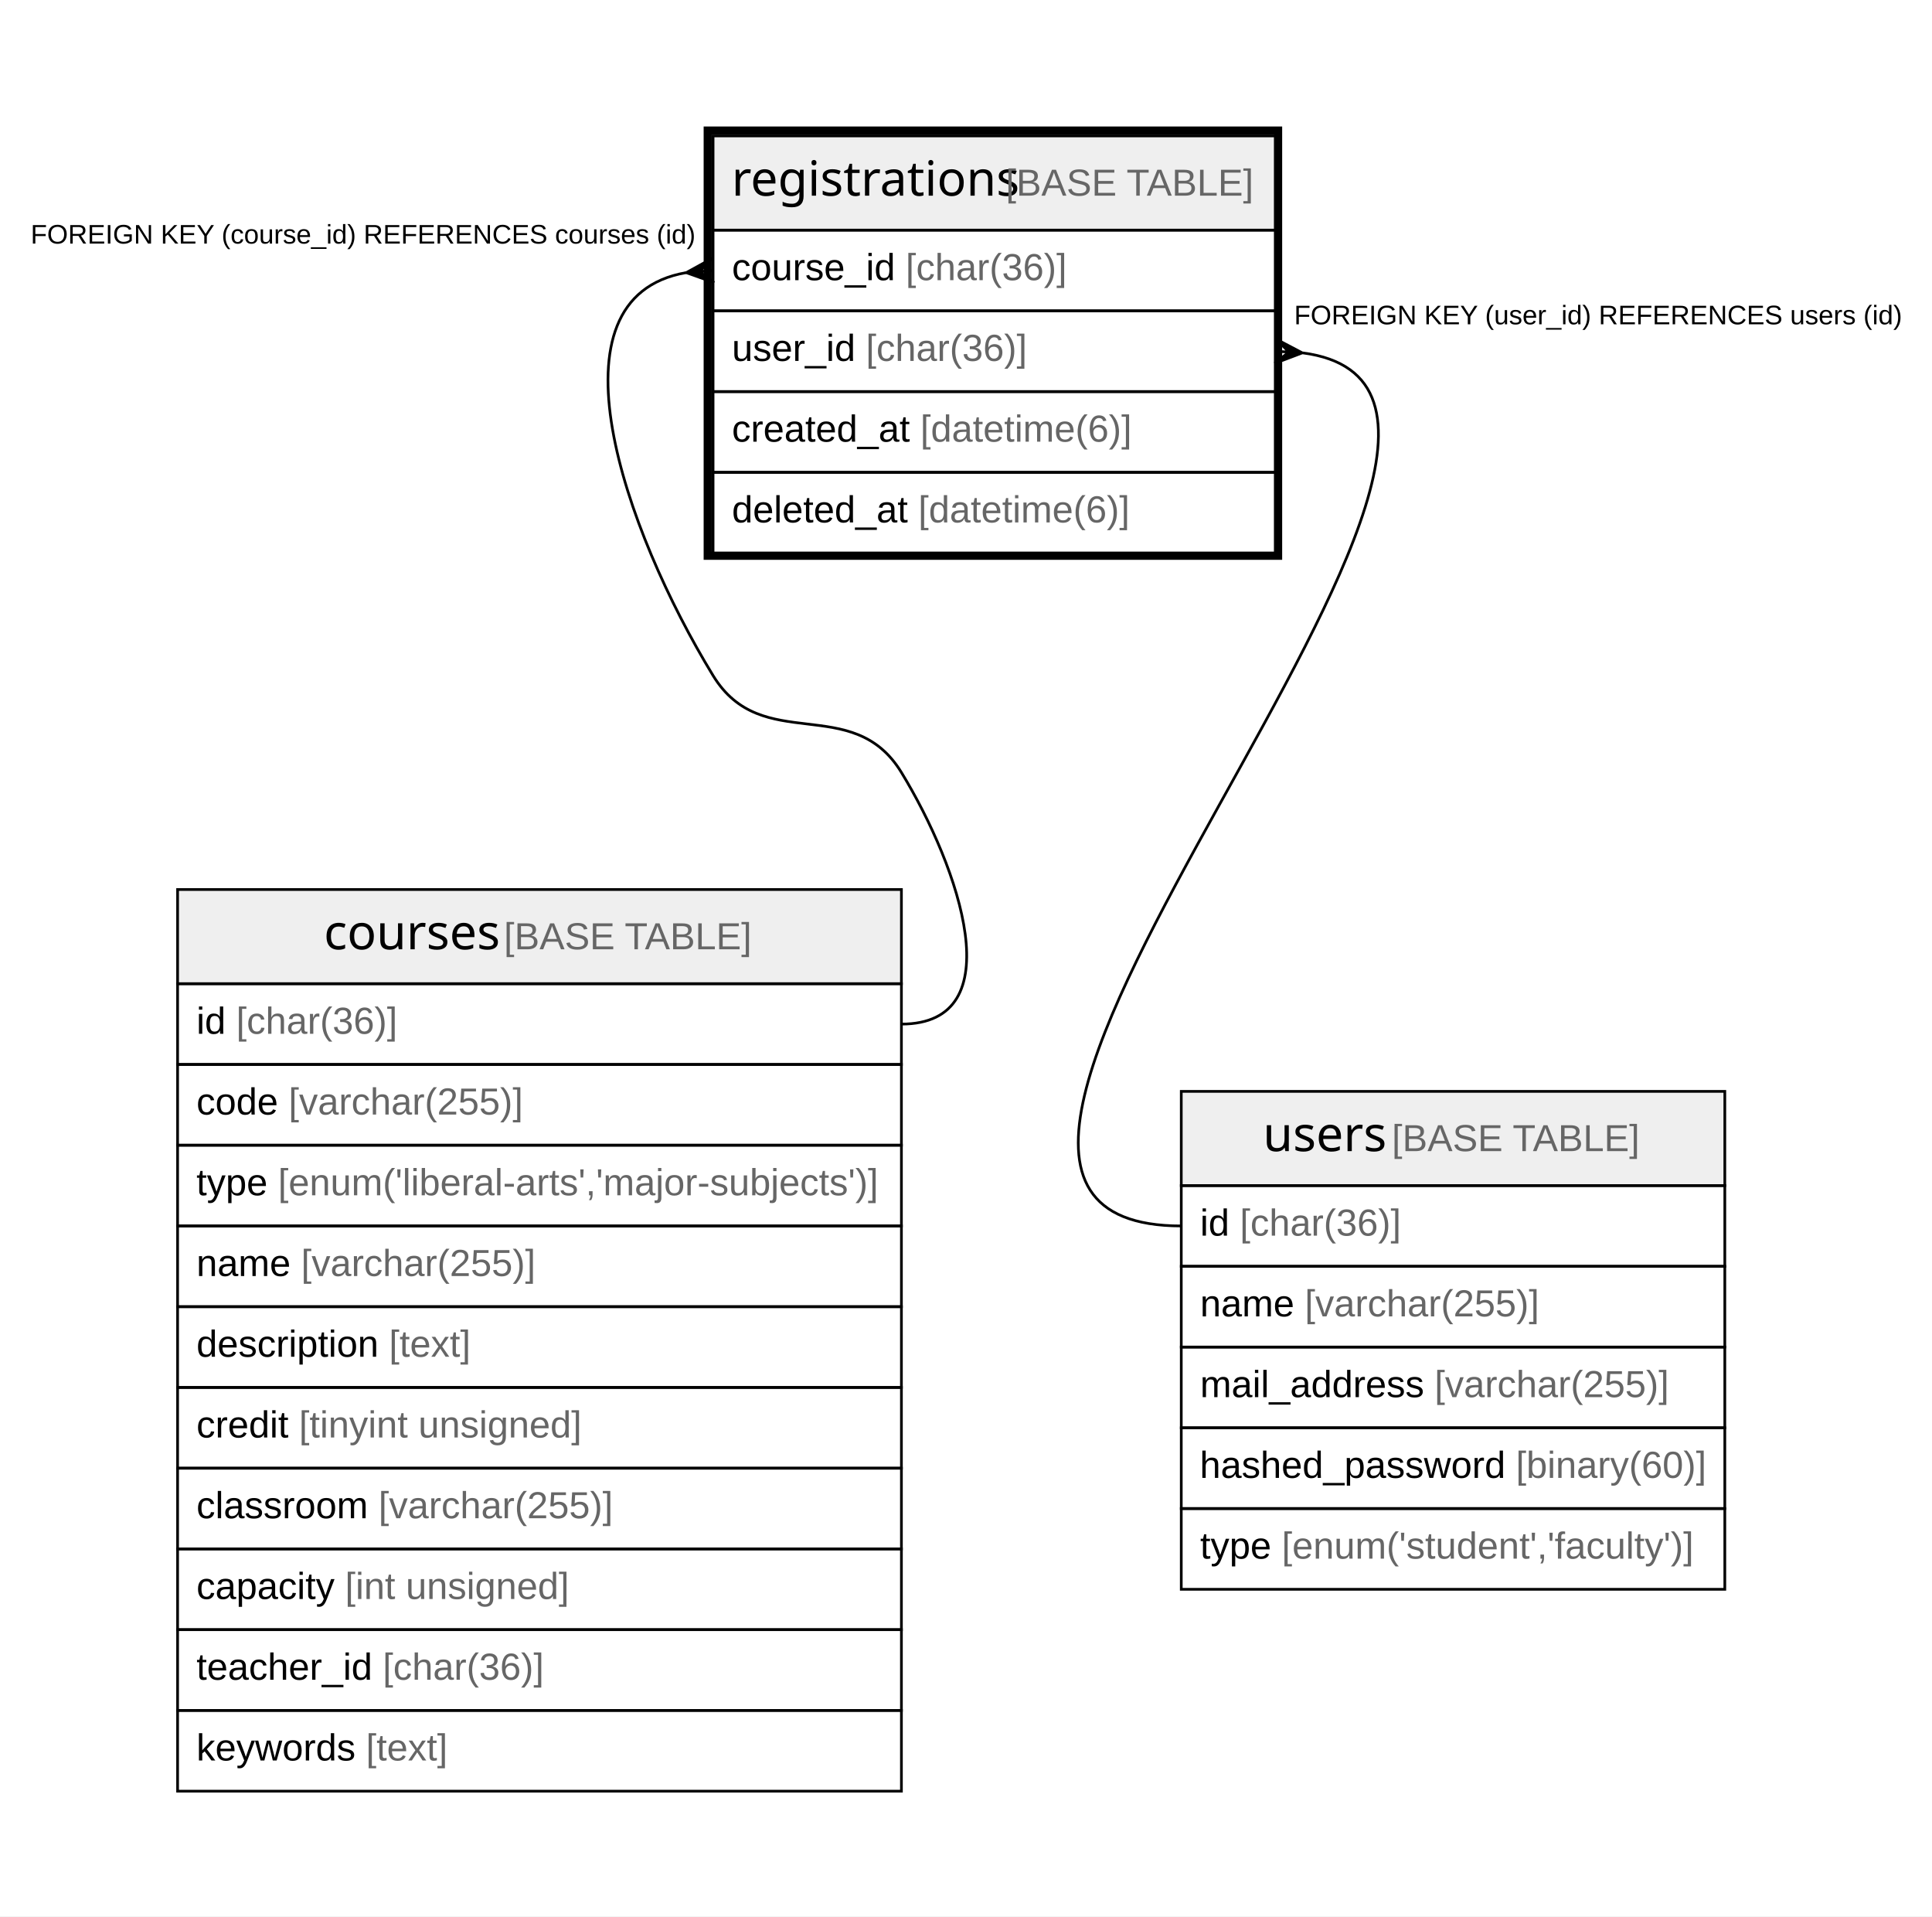
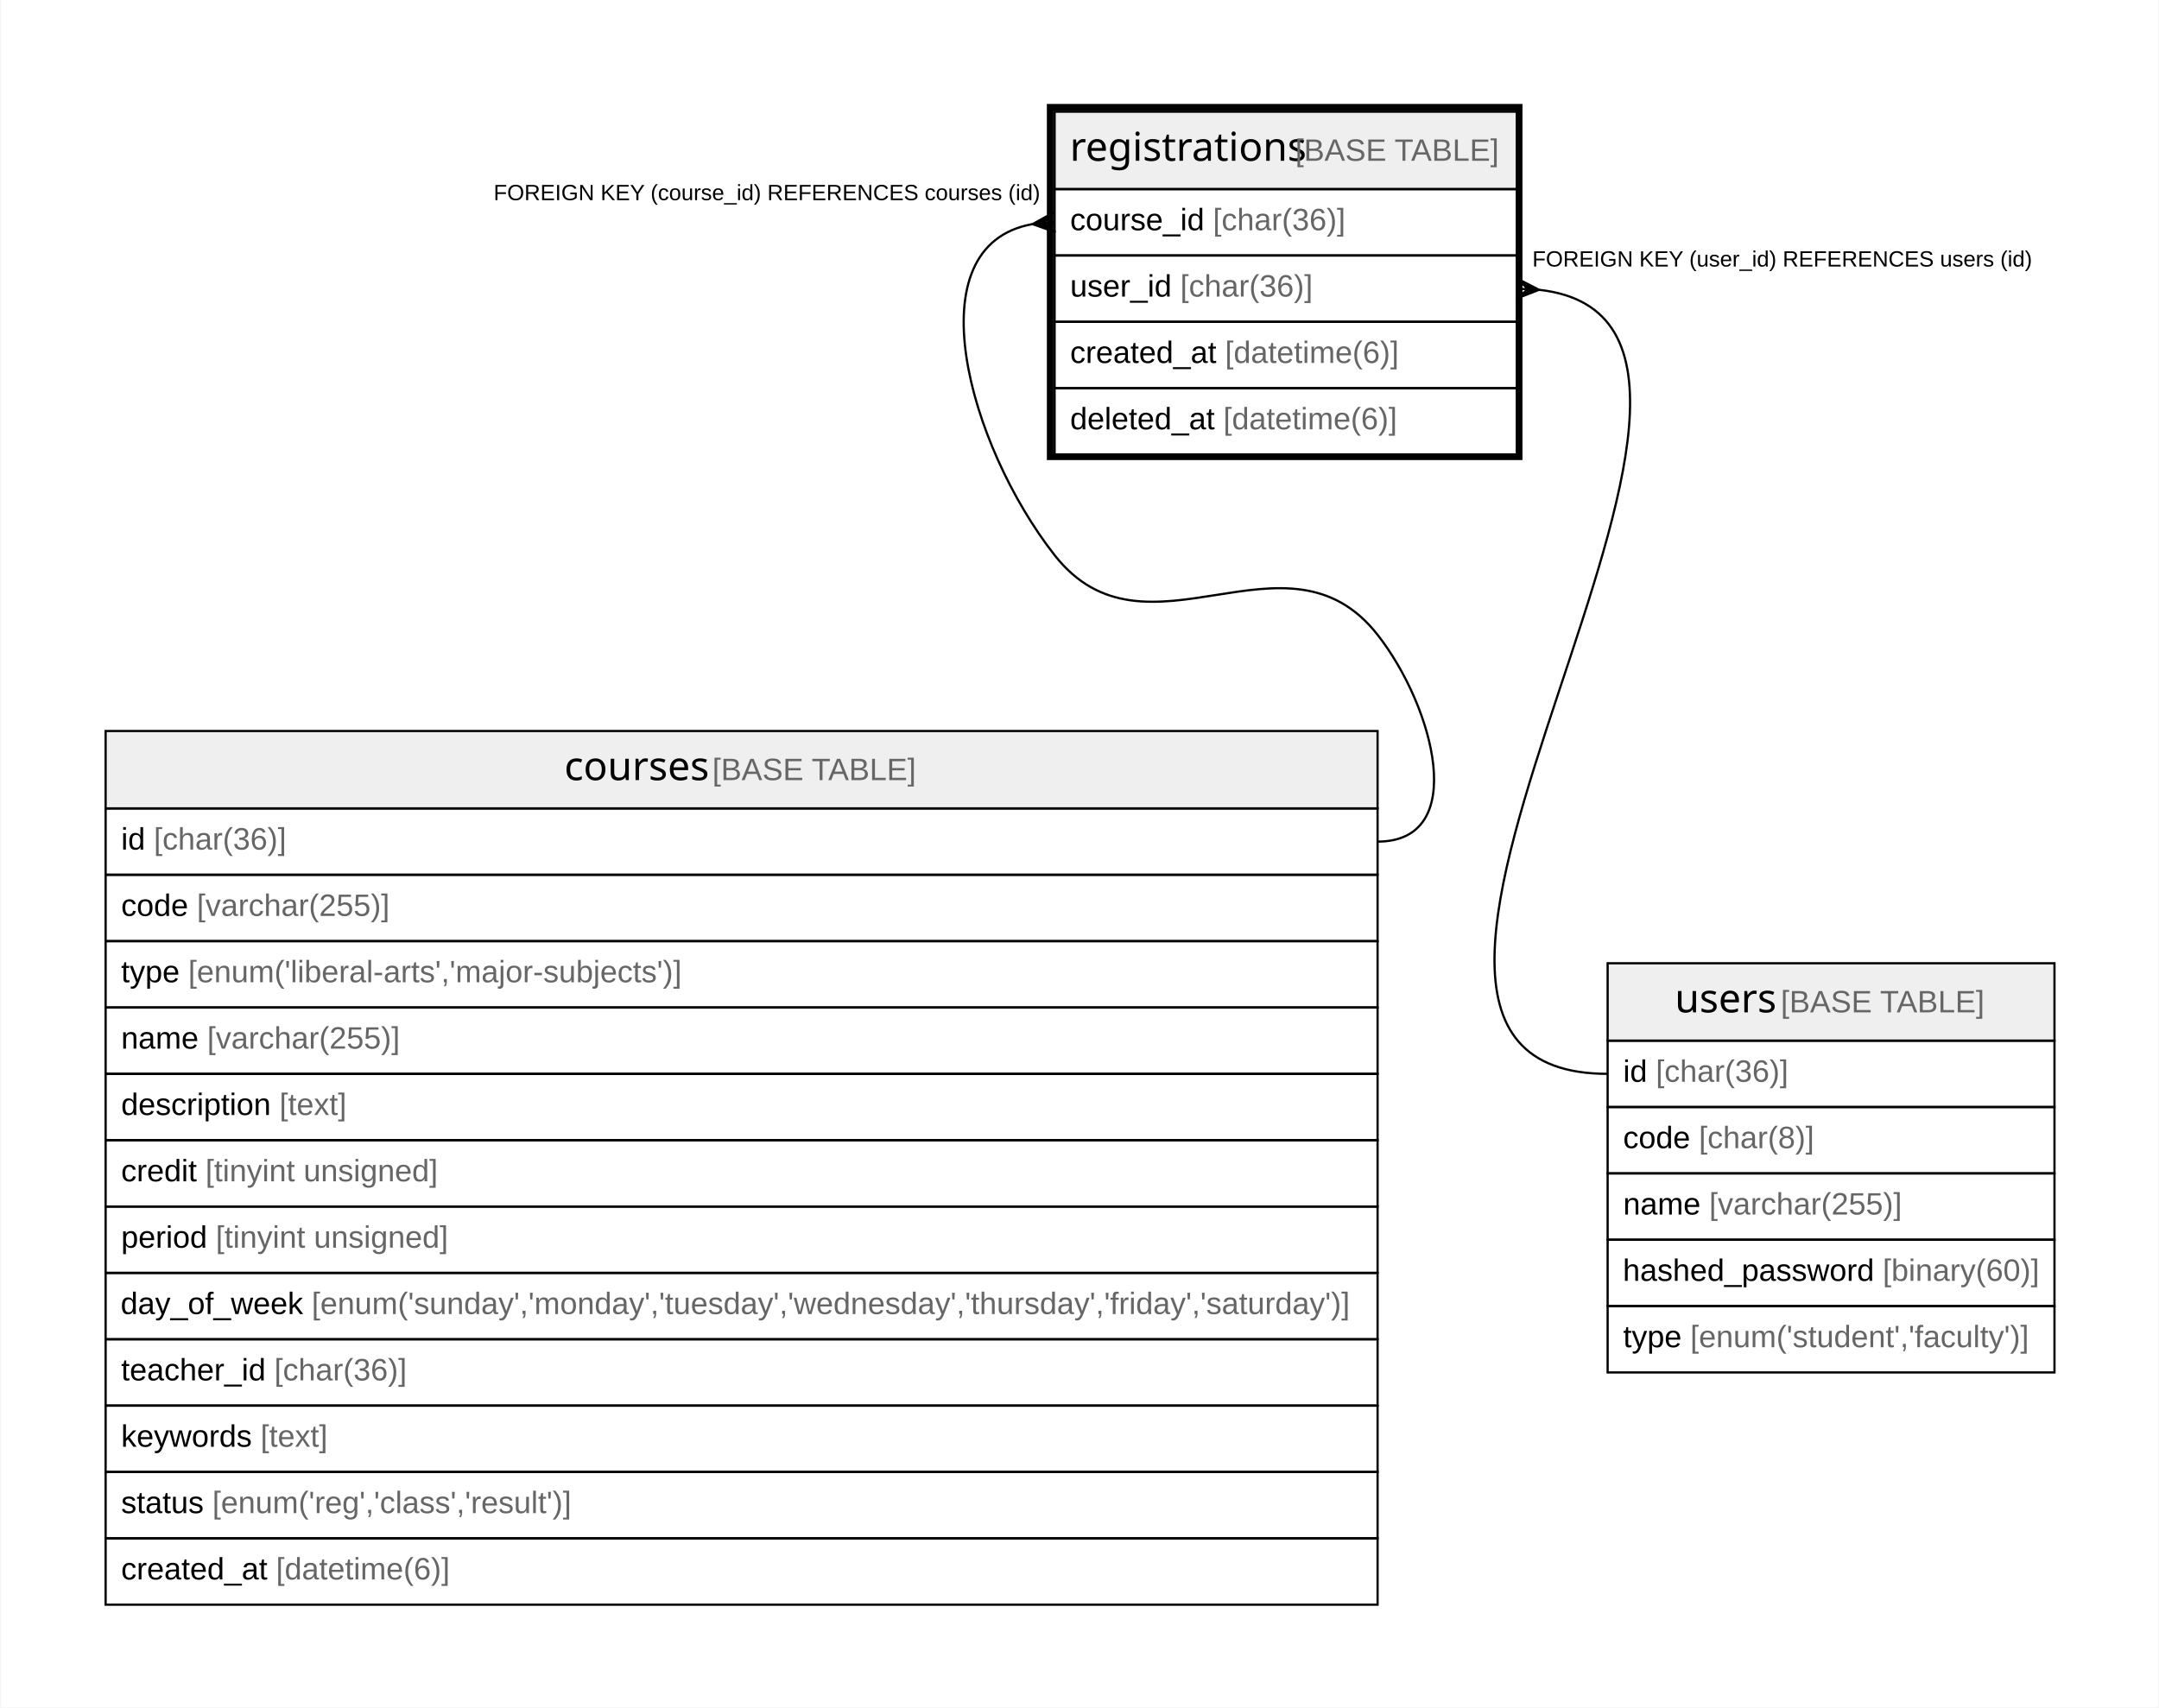
- <svg xmlns="http://www.w3.org/2000/svg" width="718pt" height="712pt" viewBox="0.00 0.00 718.00 712.00">
-   <g id="graph0" class="graph" transform="scale(1 1) rotate(0) translate(4 708)">
-     <polygon fill="#ffffff" stroke="transparent" points="-4,4 -4,-708 714,-708 714,4 -4,4" />
+ <svg xmlns="http://www.w3.org/2000/svg" width="976pt" height="772pt" viewBox="0.00 0.00 975.50 772.00">
+   <g id="graph0" class="graph" transform="scale(1 1) rotate(0) translate(4 768)">
+     <polygon fill="#ffffff" stroke="transparent" points="-4,4 -4,-768 971.5,-768 971.5,4 -4,4" />
    <g id="node1" class="node">
-       <polygon fill="#efefef" stroke="transparent" points="261,-622.5 261,-657.5 470,-657.5 470,-622.5 261,-622.5" />
-       <polygon fill="none" stroke="#000000" points="261,-622.5 261,-657.5 470,-657.5 470,-622.5 261,-622.5" />
-       <text text-anchor="start" x="267.869" y="-635.3" font-family="Arial Bold" font-size="18.00" fill="#000000">registrations</text>
-       <text text-anchor="start" x="365.877" y="-635.3" font-family="Arial" font-size="14.00" fill="#000000"> </text>
-       <text text-anchor="start" x="369.768" y="-635.3" font-family="Arial" font-size="14.00" fill="#666666">[BASE TABLE]</text>
-       <polygon fill="none" stroke="#000000" points="261,-592.5 261,-622.5 470,-622.5 470,-592.5 261,-592.5" />
-       <text text-anchor="start" x="268" y="-603.9" font-family="Arial" font-size="14.00" fill="#000000">course_id </text>
-       <text text-anchor="start" x="332.571" y="-603.9" font-family="Arial" font-size="14.00" fill="#666666">[char(36)]</text>
-       <polygon fill="none" stroke="#000000" points="261,-562.5 261,-592.5 470,-592.5 470,-562.5 261,-562.5" />
-       <text text-anchor="start" x="268" y="-573.9" font-family="Arial" font-size="14.00" fill="#000000">user_id </text>
-       <text text-anchor="start" x="317.788" y="-573.9" font-family="Arial" font-size="14.00" fill="#666666">[char(36)]</text>
-       <polygon fill="none" stroke="#000000" points="261,-532.5 261,-562.5 470,-562.5 470,-532.5 261,-532.5" />
-       <text text-anchor="start" x="268" y="-543.9" font-family="Arial" font-size="14.00" fill="#000000">created_at </text>
-       <text text-anchor="start" x="338.028" y="-543.9" font-family="Arial" font-size="14.00" fill="#666666">[datetime(6)]</text>
-       <polygon fill="none" stroke="#000000" points="261,-502.5 261,-532.5 470,-532.5 470,-502.5 261,-502.5" />
-       <text text-anchor="start" x="268" y="-513.9" font-family="Arial" font-size="14.00" fill="#000000">deleted_at </text>
-       <text text-anchor="start" x="337.257" y="-513.9" font-family="Arial" font-size="14.00" fill="#666666">[datetime(6)]</text>
-       <polygon fill="none" stroke="#000000" stroke-width="3" points="259,-501.5 259,-659.5 471,-659.5 471,-501.5 259,-501.5" />
+       <polygon fill="#efefef" stroke="transparent" points="472.5,-682.5 472.5,-717.5 681.5,-717.5 681.5,-682.5 472.5,-682.5" />
+       <polygon fill="none" stroke="#000000" points="472.5,-682.5 472.5,-717.5 681.5,-717.5 681.5,-682.5 472.5,-682.5" />
+       <text text-anchor="start" x="479.369" y="-695.3" font-family="Arial Bold" font-size="18.00" fill="#000000">registrations</text>
+       <text text-anchor="start" x="577.377" y="-695.3" font-family="Arial" font-size="14.00" fill="#000000"> </text>
+       <text text-anchor="start" x="581.268" y="-695.3" font-family="Arial" font-size="14.00" fill="#666666">[BASE TABLE]</text>
+       <polygon fill="none" stroke="#000000" points="472.5,-652.5 472.5,-682.5 681.5,-682.5 681.5,-652.5 472.5,-652.5" />
+       <text text-anchor="start" x="479.5" y="-663.9" font-family="Arial" font-size="14.00" fill="#000000">course_id </text>
+       <text text-anchor="start" x="544.071" y="-663.9" font-family="Arial" font-size="14.00" fill="#666666">[char(36)]</text>
+       <polygon fill="none" stroke="#000000" points="472.5,-622.5 472.5,-652.5 681.5,-652.5 681.5,-622.5 472.5,-622.5" />
+       <text text-anchor="start" x="479.5" y="-633.9" font-family="Arial" font-size="14.00" fill="#000000">user_id </text>
+       <text text-anchor="start" x="529.288" y="-633.9" font-family="Arial" font-size="14.00" fill="#666666">[char(36)]</text>
+       <polygon fill="none" stroke="#000000" points="472.5,-592.5 472.5,-622.5 681.5,-622.5 681.5,-592.5 472.5,-592.5" />
+       <text text-anchor="start" x="479.5" y="-603.9" font-family="Arial" font-size="14.00" fill="#000000">created_at </text>
+       <text text-anchor="start" x="549.528" y="-603.9" font-family="Arial" font-size="14.00" fill="#666666">[datetime(6)]</text>
+       <polygon fill="none" stroke="#000000" points="472.5,-562.5 472.5,-592.5 681.5,-592.5 681.5,-562.5 472.5,-562.5" />
+       <text text-anchor="start" x="479.5" y="-573.9" font-family="Arial" font-size="14.00" fill="#000000">deleted_at </text>
+       <text text-anchor="start" x="548.757" y="-573.9" font-family="Arial" font-size="14.00" fill="#666666">[datetime(6)]</text>
+       <polygon fill="none" stroke="#000000" stroke-width="3" points="470.5,-561.5 470.5,-719.5 682.5,-719.5 682.5,-561.5 470.5,-561.5" />
    </g>
    <g id="node2" class="node">
-       <polygon fill="#efefef" stroke="transparent" points="62,-342.5 62,-377.5 331,-377.5 331,-342.5 62,-342.5" />
-       <polygon fill="none" stroke="#000000" points="62,-342.5 62,-377.5 331,-377.5 331,-342.5 62,-342.5" />
-       <text text-anchor="start" x="116.368" y="-355.3" font-family="Arial Bold" font-size="18.00" fill="#000000">courses</text>
-       <text text-anchor="start" x="179.379" y="-355.3" font-family="Arial" font-size="14.00" fill="#000000"> </text>
-       <text text-anchor="start" x="183.269" y="-355.3" font-family="Arial" font-size="14.00" fill="#666666">[BASE TABLE]</text>
-       <polygon fill="none" stroke="#000000" points="62,-312.5 62,-342.5 331,-342.5 331,-312.5 62,-312.5" />
-       <text text-anchor="start" x="69" y="-323.9" font-family="Arial" font-size="14.00" fill="#000000">id </text>
-       <text text-anchor="start" x="83.78" y="-323.9" font-family="Arial" font-size="14.00" fill="#666666">[char(36)]</text>
-       <polygon fill="none" stroke="#000000" points="62,-282.5 62,-312.5 331,-312.5 331,-282.5 62,-282.5" />
-       <text text-anchor="start" x="69" y="-293.9" font-family="Arial" font-size="14.00" fill="#000000">code </text>
-       <text text-anchor="start" x="103.238" y="-293.9" font-family="Arial" font-size="14.00" fill="#666666">[varchar(255)]</text>
-       <polygon fill="none" stroke="#000000" points="62,-252.5 62,-282.5 331,-282.5 331,-252.5 62,-252.5" />
-       <text text-anchor="start" x="68.98" y="-263.9" font-family="Arial" font-size="14.00" fill="#000000">type </text>
-       <text text-anchor="start" x="99.327" y="-263.9" font-family="Arial" font-size="14.00" fill="#666666">[enum('liberal-arts','major-subjects')]</text>
-       <polygon fill="none" stroke="#000000" points="62,-222.5 62,-252.5 331,-252.5 331,-222.5 62,-222.5" />
-       <text text-anchor="start" x="69" y="-233.9" font-family="Arial" font-size="14.00" fill="#000000">name </text>
-       <text text-anchor="start" x="107.899" y="-233.9" font-family="Arial" font-size="14.00" fill="#666666">[varchar(255)]</text>
-       <polygon fill="none" stroke="#000000" points="62,-192.5 62,-222.5 331,-222.5 331,-192.5 62,-192.5" />
-       <text text-anchor="start" x="69" y="-203.9" font-family="Arial" font-size="14.00" fill="#000000">description </text>
-       <text text-anchor="start" x="140.568" y="-203.9" font-family="Arial" font-size="14.00" fill="#666666">[text]</text>
-       <polygon fill="none" stroke="#000000" points="62,-162.5 62,-192.5 331,-192.5 331,-162.5 62,-162.5" />
-       <text text-anchor="start" x="69" y="-173.9" font-family="Arial" font-size="14.00" fill="#000000">credit </text>
-       <text text-anchor="start" x="107.114" y="-173.9" font-family="Arial" font-size="14.00" fill="#666666">[tinyint unsigned]</text>
-       <polygon fill="none" stroke="#000000" points="62,-132.5 62,-162.5 331,-162.5 331,-132.5 62,-132.5" />
-       <text text-anchor="start" x="69" y="-143.9" font-family="Arial" font-size="14.00" fill="#000000">classroom </text>
-       <text text-anchor="start" x="136.666" y="-143.9" font-family="Arial" font-size="14.00" fill="#666666">[varchar(255)]</text>
-       <polygon fill="none" stroke="#000000" points="62,-102.5 62,-132.5 331,-132.5 331,-102.5 62,-102.5" />
-       <text text-anchor="start" x="69" y="-113.9" font-family="Arial" font-size="14.00" fill="#000000">capacity </text>
-       <text text-anchor="start" x="124.236" y="-113.9" font-family="Arial" font-size="14.00" fill="#666666">[int unsigned]</text>
-       <polygon fill="none" stroke="#000000" points="62,-72.5 62,-102.5 331,-102.5 331,-72.5 62,-72.5" />
-       <text text-anchor="start" x="69" y="-83.9" font-family="Arial" font-size="14.00" fill="#000000">teacher_id </text>
-       <text text-anchor="start" x="138.244" y="-83.9" font-family="Arial" font-size="14.00" fill="#666666">[char(36)]</text>
-       <polygon fill="none" stroke="#000000" points="62,-42.5 62,-72.5 331,-72.5 331,-42.5 62,-42.5" />
-       <text text-anchor="start" x="69" y="-53.9" font-family="Arial" font-size="14.00" fill="#000000">keywords </text>
-       <text text-anchor="start" x="132.006" y="-53.9" font-family="Arial" font-size="14.00" fill="#666666">[text]</text>
+       <polygon fill="#efefef" stroke="transparent" points="43.5,-402.5 43.5,-437.5 618.5,-437.5 618.5,-402.5 43.5,-402.5" />
+       <polygon fill="none" stroke="#000000" points="43.5,-402.5 43.5,-437.5 618.5,-437.5 618.5,-402.5 43.5,-402.5" />
+       <text text-anchor="start" x="250.868" y="-415.3" font-family="Arial Bold" font-size="18.00" fill="#000000">courses</text>
+       <text text-anchor="start" x="313.878" y="-415.3" font-family="Arial" font-size="14.00" fill="#000000"> </text>
+       <text text-anchor="start" x="317.769" y="-415.3" font-family="Arial" font-size="14.00" fill="#666666">[BASE TABLE]</text>
+       <polygon fill="none" stroke="#000000" points="43.5,-372.5 43.5,-402.5 618.5,-402.5 618.5,-372.5 43.5,-372.5" />
+       <text text-anchor="start" x="50.5" y="-383.9" font-family="Arial" font-size="14.00" fill="#000000">id </text>
+       <text text-anchor="start" x="65.28" y="-383.9" font-family="Arial" font-size="14.00" fill="#666666">[char(36)]</text>
+       <polygon fill="none" stroke="#000000" points="43.5,-342.5 43.5,-372.5 618.5,-372.5 618.5,-342.5 43.5,-342.5" />
+       <text text-anchor="start" x="50.5" y="-353.9" font-family="Arial" font-size="14.00" fill="#000000">code </text>
+       <text text-anchor="start" x="84.738" y="-353.9" font-family="Arial" font-size="14.00" fill="#666666">[varchar(255)]</text>
+       <polygon fill="none" stroke="#000000" points="43.5,-312.5 43.5,-342.5 618.5,-342.5 618.5,-312.5 43.5,-312.5" />
+       <text text-anchor="start" x="50.5" y="-323.9" font-family="Arial" font-size="14.00" fill="#000000">type </text>
+       <text text-anchor="start" x="80.846" y="-323.9" font-family="Arial" font-size="14.00" fill="#666666">[enum('liberal-arts','major-subjects')]</text>
+       <polygon fill="none" stroke="#000000" points="43.5,-282.5 43.5,-312.5 618.5,-312.5 618.5,-282.5 43.5,-282.5" />
+       <text text-anchor="start" x="50.5" y="-293.9" font-family="Arial" font-size="14.00" fill="#000000">name </text>
+       <text text-anchor="start" x="89.399" y="-293.9" font-family="Arial" font-size="14.00" fill="#666666">[varchar(255)]</text>
+       <polygon fill="none" stroke="#000000" points="43.5,-252.5 43.5,-282.5 618.5,-282.5 618.5,-252.5 43.5,-252.5" />
+       <text text-anchor="start" x="50.5" y="-263.9" font-family="Arial" font-size="14.00" fill="#000000">description </text>
+       <text text-anchor="start" x="122.068" y="-263.9" font-family="Arial" font-size="14.00" fill="#666666">[text]</text>
+       <polygon fill="none" stroke="#000000" points="43.5,-222.5 43.5,-252.5 618.5,-252.5 618.5,-222.5 43.5,-222.5" />
+       <text text-anchor="start" x="50.5" y="-233.9" font-family="Arial" font-size="14.00" fill="#000000">credit </text>
+       <text text-anchor="start" x="88.614" y="-233.9" font-family="Arial" font-size="14.00" fill="#666666">[tinyint unsigned]</text>
+       <polygon fill="none" stroke="#000000" points="43.5,-192.5 43.5,-222.5 618.5,-222.5 618.5,-192.5 43.5,-192.5" />
+       <text text-anchor="start" x="50.5" y="-203.9" font-family="Arial" font-size="14.00" fill="#000000">period </text>
+       <text text-anchor="start" x="93.288" y="-203.9" font-family="Arial" font-size="14.00" fill="#666666">[tinyint unsigned]</text>
+       <polygon fill="none" stroke="#000000" points="43.5,-162.5 43.5,-192.5 618.5,-192.5 618.5,-162.5 43.5,-162.5" />
+       <text text-anchor="start" x="50.276" y="-173.9" font-family="Arial" font-size="14.00" fill="#000000">day_of_week </text>
+       <text text-anchor="start" x="136.642" y="-173.9" font-family="Arial" font-size="14.00" fill="#666666">[enum('sunday','monday','tuesday','wednesday','thursday','friday','saturday')]</text>
+       <polygon fill="none" stroke="#000000" points="43.5,-132.5 43.5,-162.5 618.5,-162.5 618.5,-132.5 43.5,-132.5" />
+       <text text-anchor="start" x="50.5" y="-143.9" font-family="Arial" font-size="14.00" fill="#000000">teacher_id </text>
+       <text text-anchor="start" x="119.744" y="-143.9" font-family="Arial" font-size="14.00" fill="#666666">[char(36)]</text>
+       <polygon fill="none" stroke="#000000" points="43.5,-102.5 43.5,-132.5 618.5,-132.5 618.5,-102.5 43.5,-102.5" />
+       <text text-anchor="start" x="50.5" y="-113.9" font-family="Arial" font-size="14.00" fill="#000000">keywords </text>
+       <text text-anchor="start" x="113.506" y="-113.9" font-family="Arial" font-size="14.00" fill="#666666">[text]</text>
+       <polygon fill="none" stroke="#000000" points="43.5,-72.5 43.5,-102.5 618.5,-102.5 618.5,-72.5 43.5,-72.5" />
+       <text text-anchor="start" x="50.5" y="-83.9" font-family="Arial" font-size="14.00" fill="#000000">status </text>
+       <text text-anchor="start" x="91.737" y="-83.9" font-family="Arial" font-size="14.00" fill="#666666">[enum('reg','class','result')]</text>
+       <polygon fill="none" stroke="#000000" points="43.5,-42.5 43.5,-72.5 618.5,-72.5 618.5,-42.5 43.5,-42.5" />
+       <text text-anchor="start" x="50.5" y="-53.9" font-family="Arial" font-size="14.00" fill="#000000">created_at </text>
+       <text text-anchor="start" x="120.528" y="-53.9" font-family="Arial" font-size="14.00" fill="#666666">[datetime(6)]</text>
    </g>
    <g id="edge1" class="edge">
-       <path fill="none" stroke="#000000" d="M250.898,-606.683C197.625,-597.393 228.064,-510.975 261,-457 279.223,-427.137 312.777,-450.863 331,-421 352.646,-385.527 372.556,-327.5 331,-327.5" />
-       <polygon fill="#000000" stroke="#000000" points="251.032,-606.694 260.637,-611.985 256.016,-607.097 261,-607.5 261,-607.5 261,-607.5 256.016,-607.097 261.363,-603.015 251.032,-606.694 251.032,-606.694" />
-       <text text-anchor="start" x="7.386" y="-617.5" font-family="Arial" font-size="10.00" fill="#000000">FOREIGN KEY (course_id) REFERENCES courses (id)</text>
+       <path fill="none" stroke="#000000" d="M462.344,-666.645C408.462,-656.933 433.507,-566.776 472.5,-517 513.714,-464.389 577.286,-533.611 618.5,-481 644.127,-448.287 660.056,-387.5 618.5,-387.5" />
+       <polygon fill="#000000" stroke="#000000" points="462.535,-666.662 472.123,-671.984 467.518,-667.081 472.5,-667.5 472.5,-667.5 472.5,-667.5 467.518,-667.081 472.877,-663.016 462.535,-666.662 462.535,-666.662" />
+       <text text-anchor="start" x="218.886" y="-677.5" font-family="Arial" font-size="10.00" fill="#000000">FOREIGN KEY (course_id) REFERENCES courses (id)</text>
    </g>
    <g id="node3" class="node">
-       <polygon fill="#efefef" stroke="transparent" points="435,-267.5 435,-302.5 637,-302.5 637,-267.5 435,-267.5" />
-       <polygon fill="none" stroke="#000000" points="435,-267.5 435,-302.5 637,-302.5 637,-267.5 435,-267.5" />
-       <text text-anchor="start" x="465.371" y="-280.3" font-family="Arial Bold" font-size="18.00" fill="#000000">users</text>
-       <text text-anchor="start" x="509.375" y="-280.3" font-family="Arial" font-size="14.00" fill="#000000"> </text>
-       <text text-anchor="start" x="513.266" y="-280.3" font-family="Arial" font-size="14.00" fill="#666666">[BASE TABLE]</text>
-       <polygon fill="none" stroke="#000000" points="435,-237.5 435,-267.5 637,-267.5 637,-237.5 435,-237.5" />
-       <text text-anchor="start" x="442" y="-248.9" font-family="Arial" font-size="14.00" fill="#000000">id </text>
-       <text text-anchor="start" x="456.78" y="-248.9" font-family="Arial" font-size="14.00" fill="#666666">[char(36)]</text>
-       <polygon fill="none" stroke="#000000" points="435,-207.5 435,-237.5 637,-237.5 637,-207.5 435,-207.5" />
-       <text text-anchor="start" x="442" y="-218.9" font-family="Arial" font-size="14.00" fill="#000000">name </text>
-       <text text-anchor="start" x="480.899" y="-218.9" font-family="Arial" font-size="14.00" fill="#666666">[varchar(255)]</text>
-       <polygon fill="none" stroke="#000000" points="435,-177.5 435,-207.5 637,-207.5 637,-177.5 435,-177.5" />
-       <text text-anchor="start" x="442" y="-188.9" font-family="Arial" font-size="14.00" fill="#000000">mail_address </text>
-       <text text-anchor="start" x="529.121" y="-188.9" font-family="Arial" font-size="14.00" fill="#666666">[varchar(255)]</text>
-       <polygon fill="none" stroke="#000000" points="435,-147.5 435,-177.5 637,-177.5 637,-147.5 435,-147.5" />
-       <text text-anchor="start" x="441.867" y="-158.9" font-family="Arial" font-size="14.00" fill="#000000">hashed_password </text>
-       <text text-anchor="start" x="559.351" y="-158.9" font-family="Arial" font-size="14.00" fill="#666666">[binary(60)]</text>
-       <polygon fill="none" stroke="#000000" points="435,-117.5 435,-147.5 637,-147.5 637,-117.5 435,-117.5" />
-       <text text-anchor="start" x="442" y="-128.9" font-family="Arial" font-size="14.00" fill="#000000">type </text>
-       <text text-anchor="start" x="472.346" y="-128.9" font-family="Arial" font-size="14.00" fill="#666666">[enum('student','faculty')]</text>
+       <polygon fill="#efefef" stroke="transparent" points="722.5,-297.5 722.5,-332.5 924.5,-332.5 924.5,-297.5 722.5,-297.5" />
+       <polygon fill="none" stroke="#000000" points="722.5,-297.5 722.5,-332.5 924.5,-332.5 924.5,-297.5 722.5,-297.5" />
+       <text text-anchor="start" x="752.871" y="-310.3" font-family="Arial Bold" font-size="18.00" fill="#000000">users</text>
+       <text text-anchor="start" x="796.875" y="-310.3" font-family="Arial" font-size="14.00" fill="#000000"> </text>
+       <text text-anchor="start" x="800.766" y="-310.3" font-family="Arial" font-size="14.00" fill="#666666">[BASE TABLE]</text>
+       <polygon fill="none" stroke="#000000" points="722.5,-267.5 722.5,-297.5 924.5,-297.5 924.5,-267.5 722.5,-267.5" />
+       <text text-anchor="start" x="729.5" y="-278.9" font-family="Arial" font-size="14.00" fill="#000000">id </text>
+       <text text-anchor="start" x="744.28" y="-278.9" font-family="Arial" font-size="14.00" fill="#666666">[char(36)]</text>
+       <polygon fill="none" stroke="#000000" points="722.5,-237.5 722.5,-267.5 924.5,-267.5 924.5,-237.5 722.5,-237.5" />
+       <text text-anchor="start" x="729.5" y="-248.9" font-family="Arial" font-size="14.00" fill="#000000">code </text>
+       <text text-anchor="start" x="763.738" y="-248.9" font-family="Arial" font-size="14.00" fill="#666666">[char(8)]</text>
+       <polygon fill="none" stroke="#000000" points="722.5,-207.5 722.5,-237.5 924.5,-237.5 924.5,-207.5 722.5,-207.5" />
+       <text text-anchor="start" x="729.5" y="-218.9" font-family="Arial" font-size="14.00" fill="#000000">name </text>
+       <text text-anchor="start" x="768.399" y="-218.9" font-family="Arial" font-size="14.00" fill="#666666">[varchar(255)]</text>
+       <polygon fill="none" stroke="#000000" points="722.5,-177.5 722.5,-207.5 924.5,-207.5 924.5,-177.5 722.5,-177.5" />
+       <text text-anchor="start" x="729.367" y="-188.9" font-family="Arial" font-size="14.00" fill="#000000">hashed_password </text>
+       <text text-anchor="start" x="846.851" y="-188.9" font-family="Arial" font-size="14.00" fill="#666666">[binary(60)]</text>
+       <polygon fill="none" stroke="#000000" points="722.5,-147.5 722.5,-177.5 924.5,-177.5 924.5,-147.5 722.5,-147.5" />
+       <text text-anchor="start" x="729.5" y="-158.9" font-family="Arial" font-size="14.00" fill="#000000">type </text>
+       <text text-anchor="start" x="759.846" y="-158.9" font-family="Arial" font-size="14.00" fill="#666666">[enum('student','faculty')]</text>
    </g>
    <g id="edge2" class="edge">
-       <path fill="none" stroke="#000000" d="M480.171,-576.882C599.051,-561.206 293.409,-252.5 435,-252.5" />
-       <polygon fill="#000000" stroke="#000000" points="479.982,-576.894 469.727,-573.008 474.991,-577.197 470,-577.5 470,-577.5 470,-577.5 474.991,-577.197 470.273,-581.992 479.982,-576.894 479.982,-576.894" />
-       <text text-anchor="start" x="476.945" y="-587.5" font-family="Arial" font-size="10.00" fill="#000000">FOREIGN KEY (user_id) REFERENCES users (id)</text>
+       <path fill="none" stroke="#000000" d="M691.553,-636.971C828.119,-621.732 567.241,-282.5 722.5,-282.5" />
+       <polygon fill="#000000" stroke="#000000" points="691.486,-636.974 681.263,-633.006 686.493,-637.237 681.5,-637.5 681.5,-637.5 681.5,-637.5 686.493,-637.237 681.737,-641.994 691.486,-636.974 691.486,-636.974" />
+       <text text-anchor="start" x="688.445" y="-647.5" font-family="Arial" font-size="10.00" fill="#000000">FOREIGN KEY (user_id) REFERENCES users (id)</text>
    </g>
  </g>
</svg>
